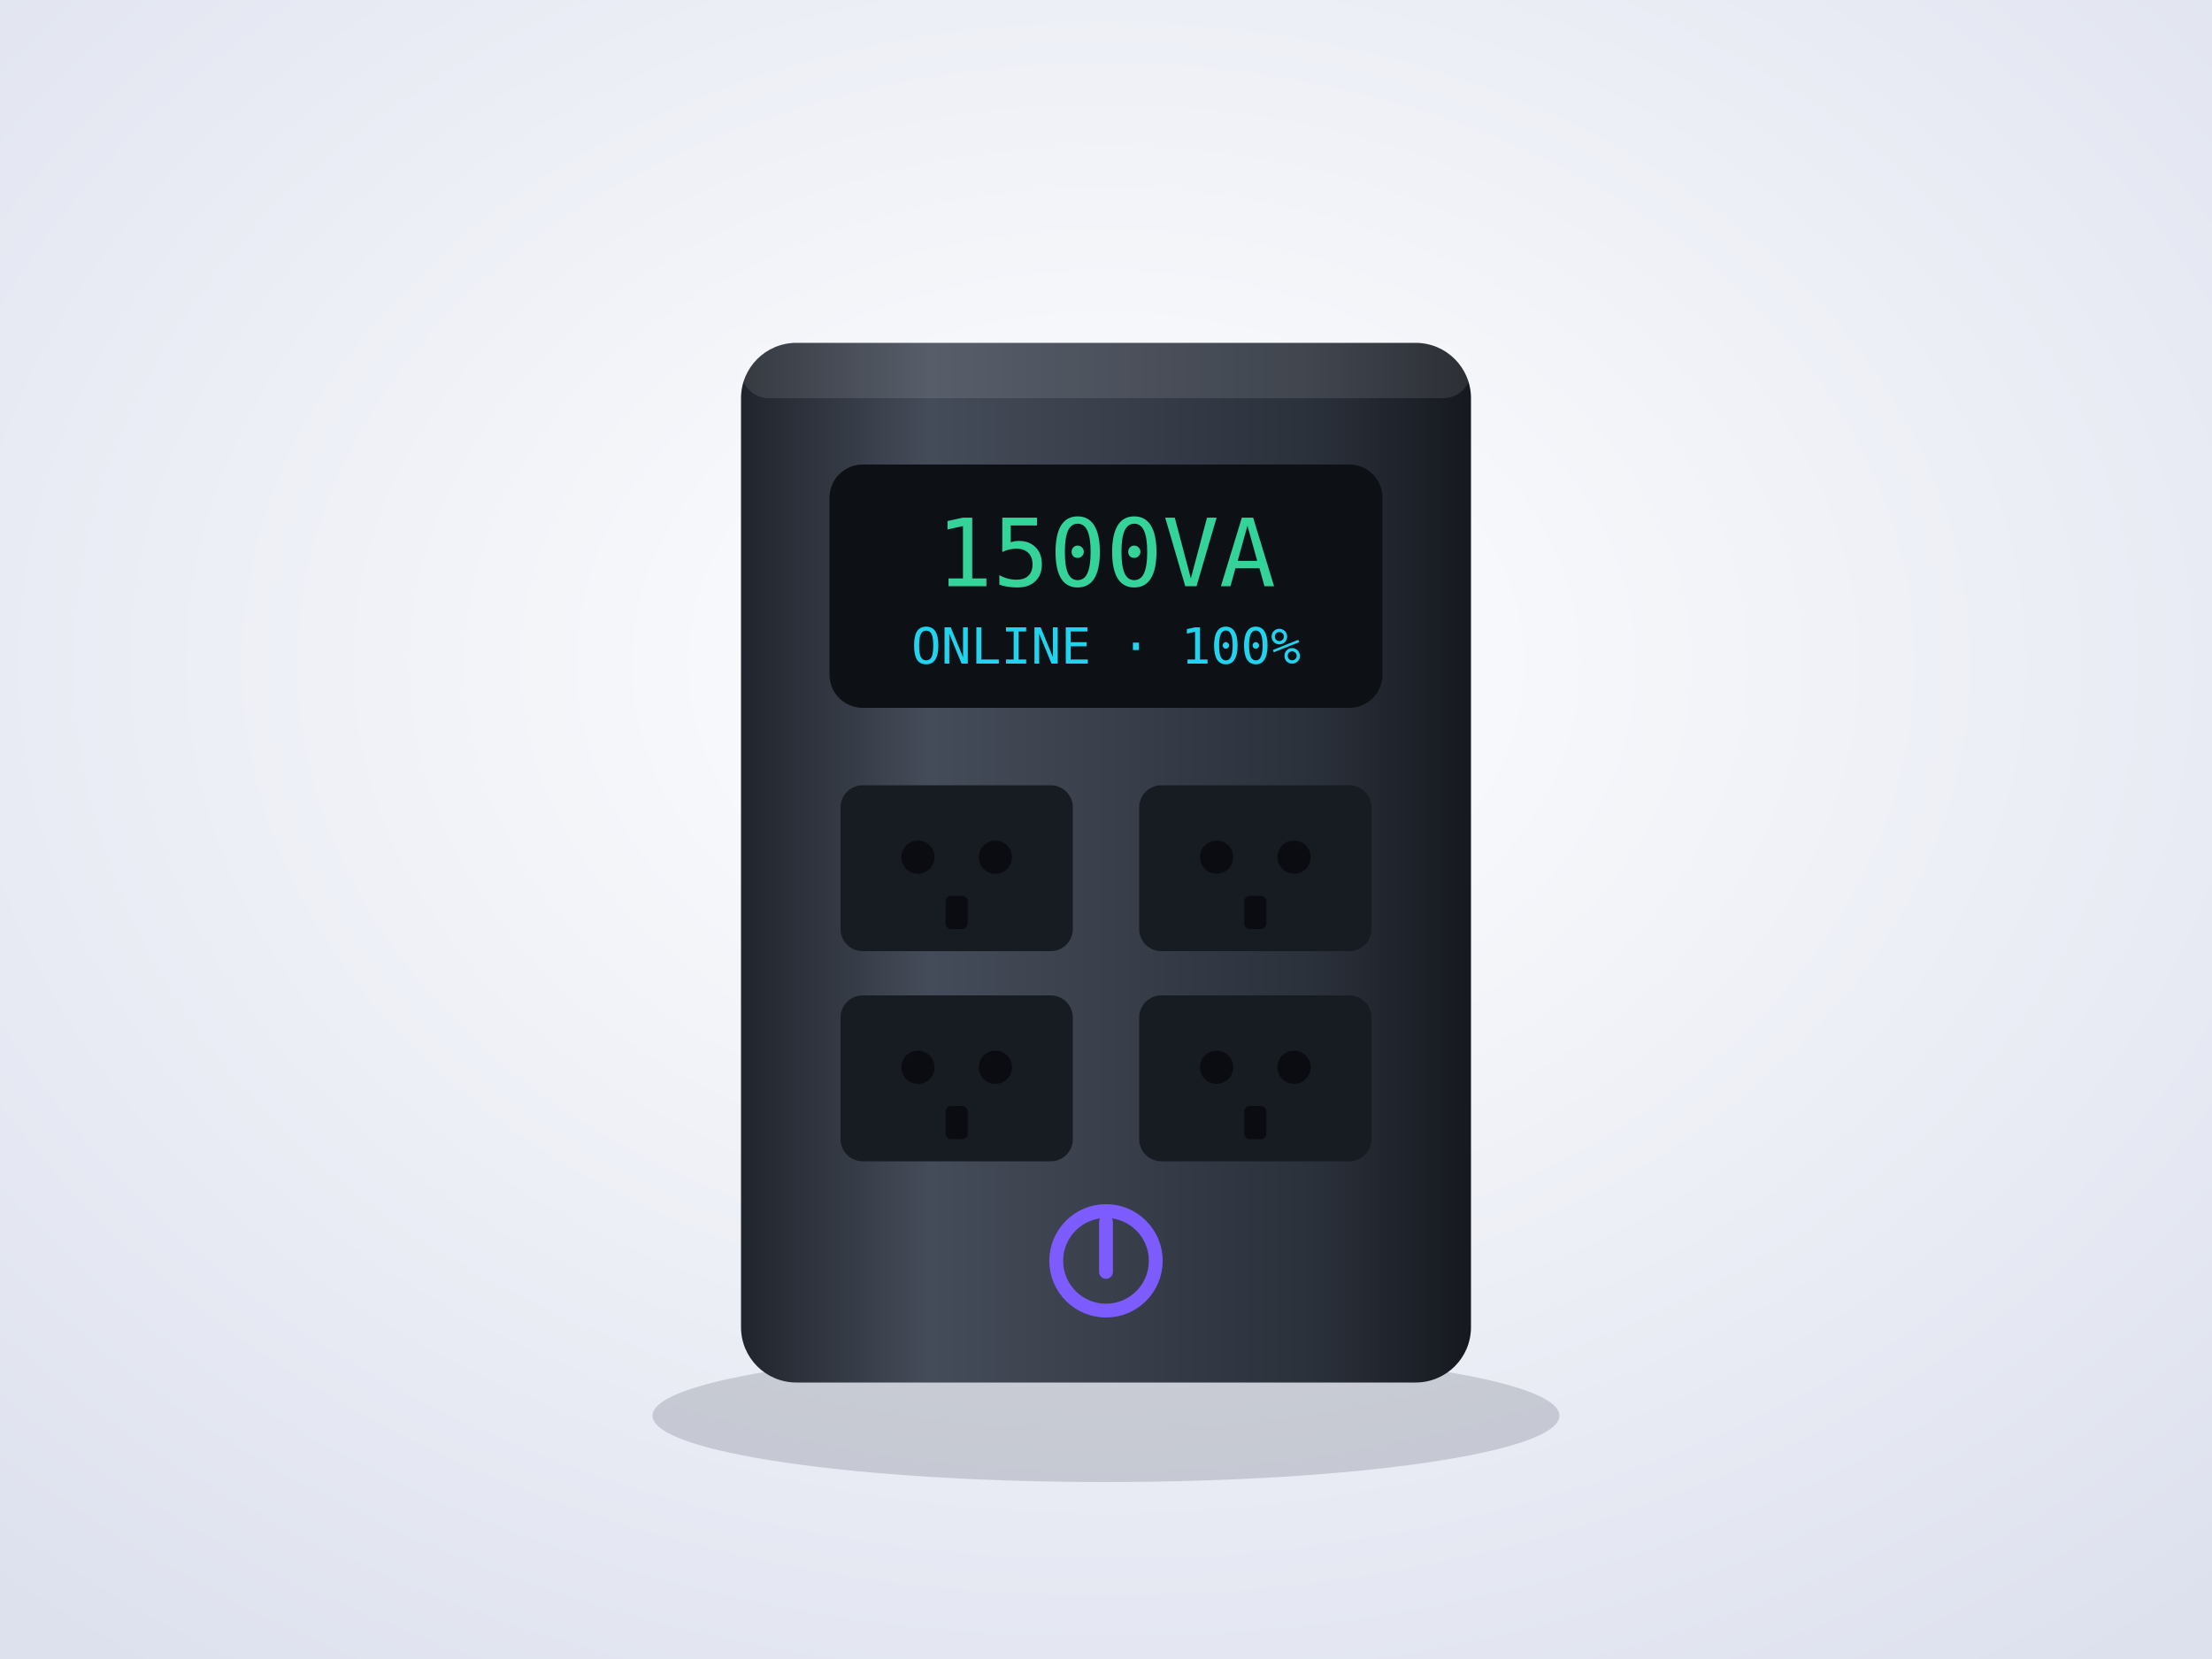
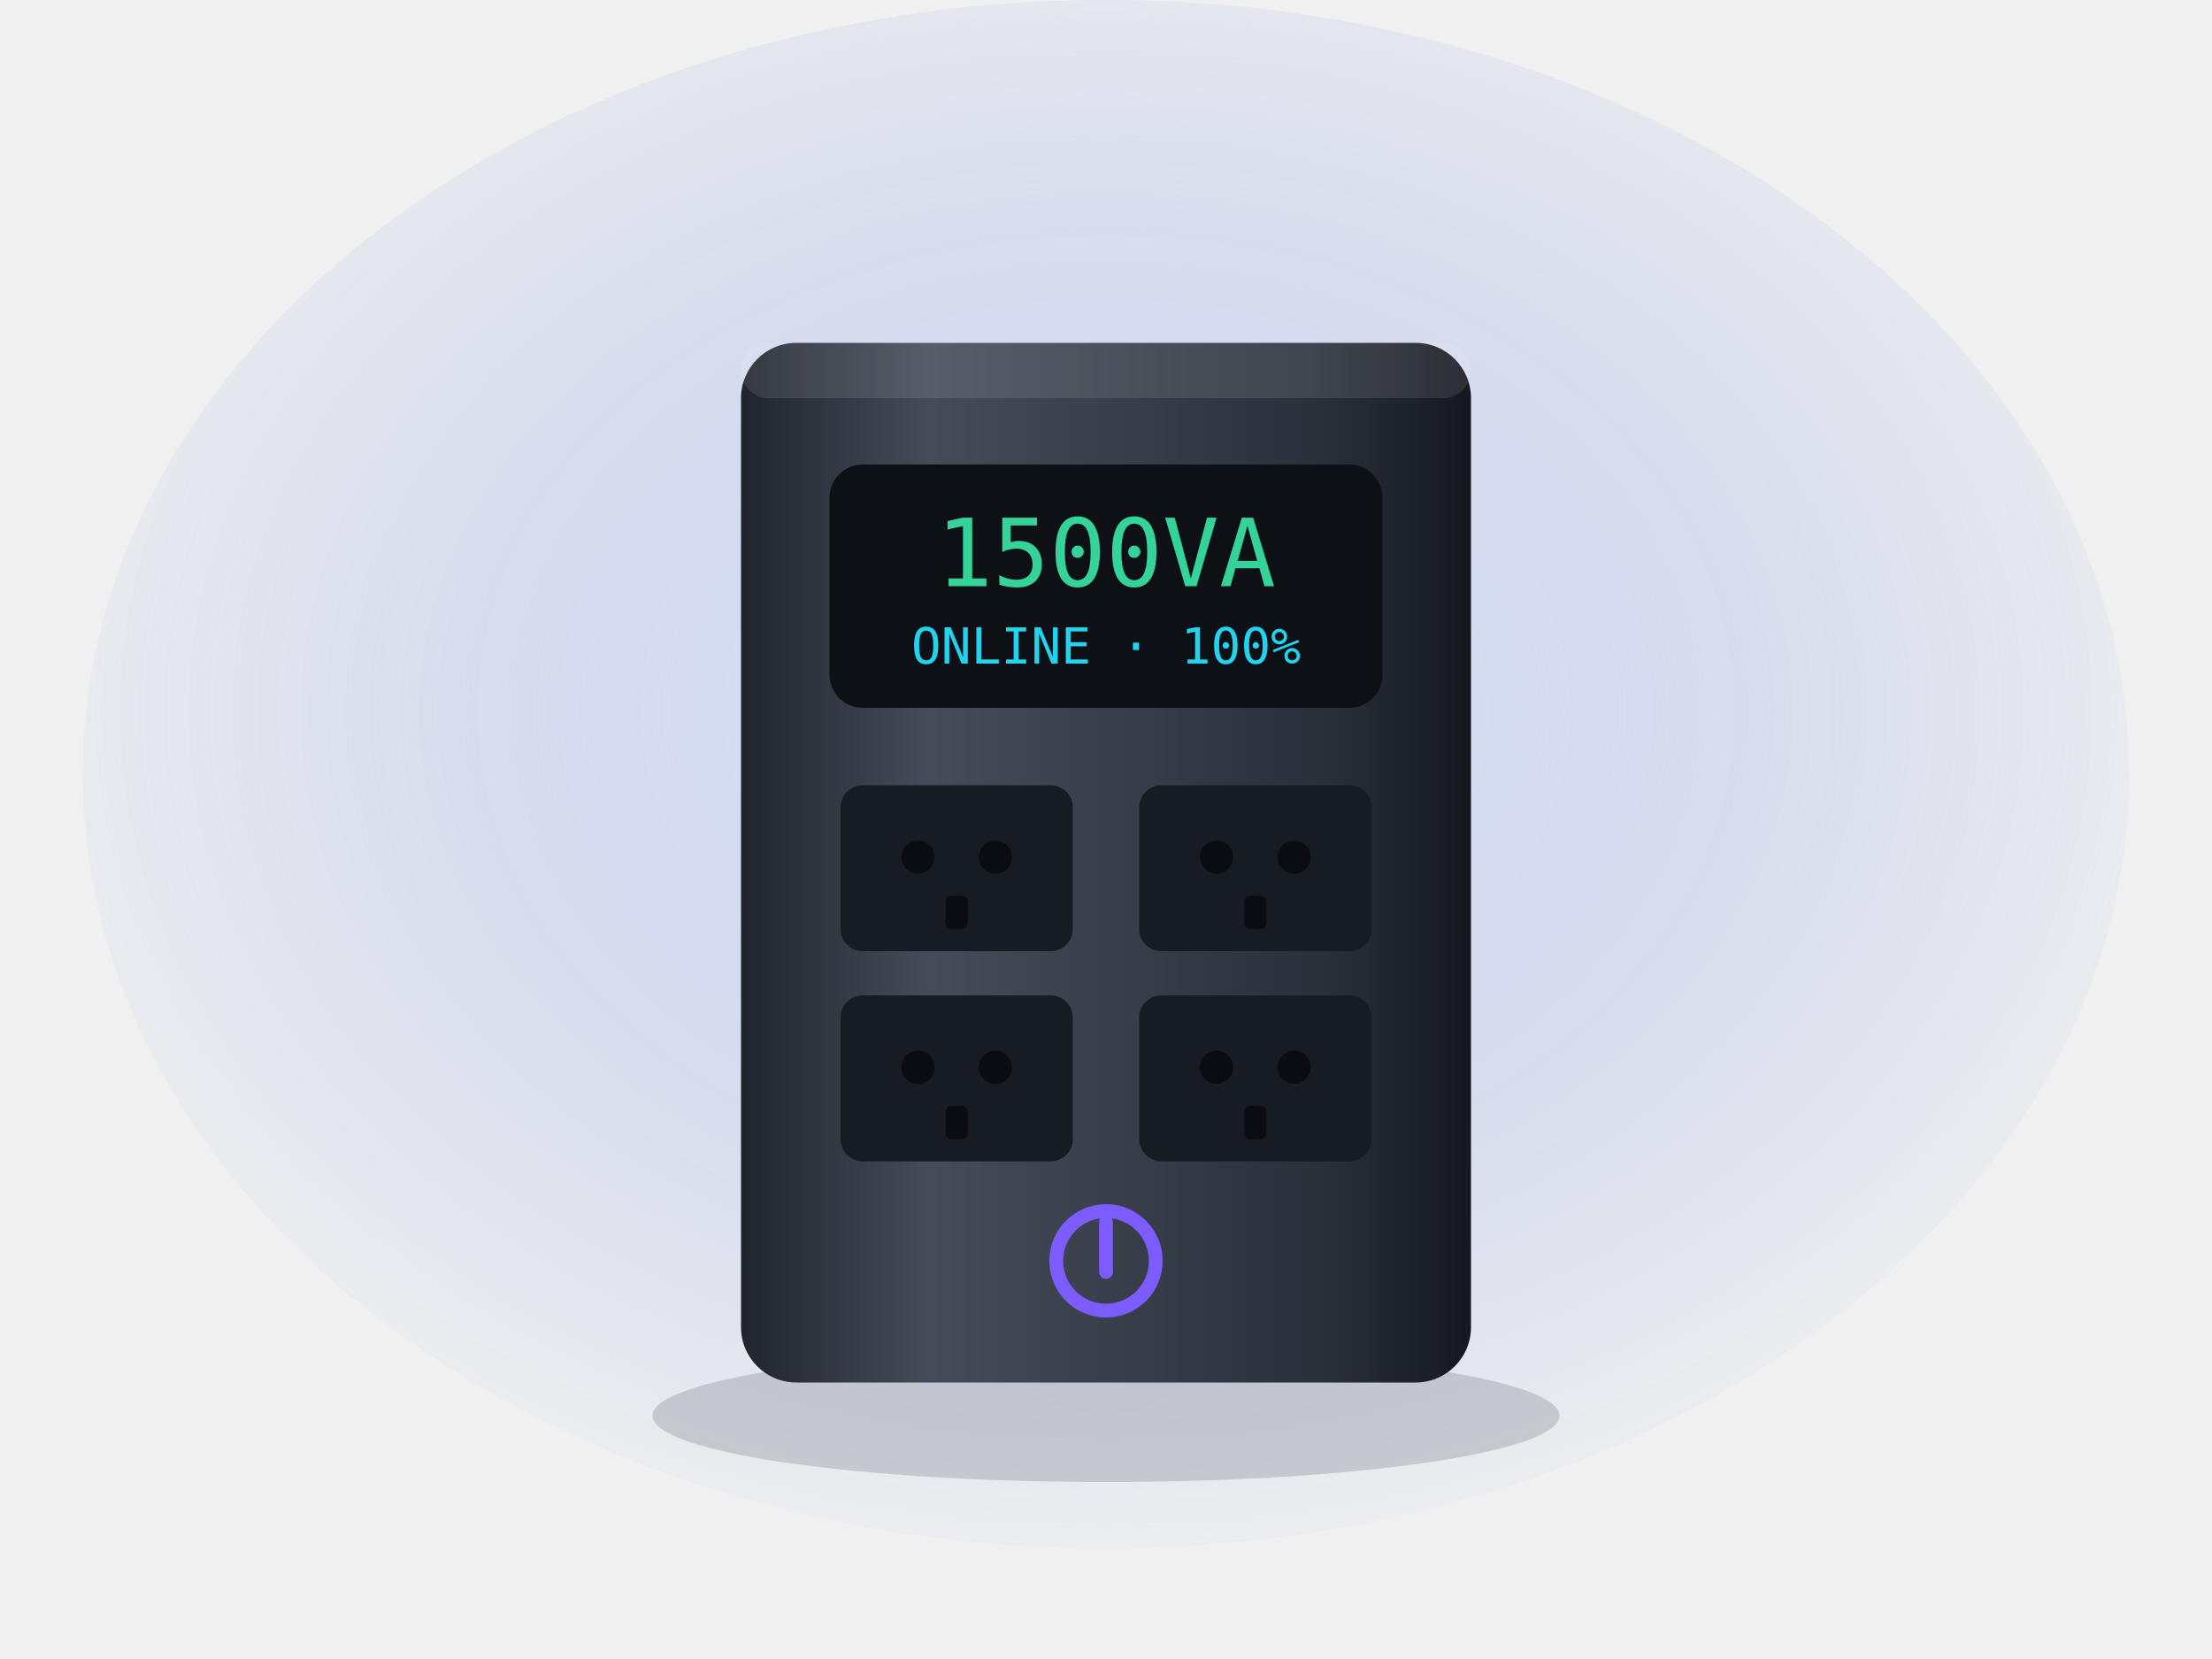
<svg xmlns="http://www.w3.org/2000/svg" viewBox="0 0 400 300" role="img" aria-label="Nobreak senoidal 1500VA">
  <defs>
-     <radialGradient id="bg" cx="50%" cy="40%" r="75%">
-       <stop offset="0%" stop-color="#fff" />
-       <stop offset="100%" stop-color="#dde1ee" />
+     <radialGradient id="halo" cx="50%" cy="46%" r="58%">
+       <stop offset="0%" stop-color="#dce6ff" stop-opacity=".88" />
+       <stop offset="55%" stop-color="#aab9e8" stop-opacity=".34" />
+       <stop offset="100%" stop-color="#aab9e8" stop-opacity="0" />
    </radialGradient>
+   </defs>
+   <ellipse cx="200" cy="140" rx="185" ry="140" fill="url(#halo)" />
+   <defs>
    <linearGradient id="corpo" x1="0" y1="0" x2="1" y2="0">
      <stop offset="0%" stop-color="#20242c" />
      <stop offset="26%" stop-color="#454c59" />
      <stop offset="78%" stop-color="#2b313b" />
      <stop offset="100%" stop-color="#15181e" />
    </linearGradient>
  </defs>
-   <rect width="400" height="300" fill="url(#bg)" />
  <ellipse cx="200" cy="256" rx="82" ry="12" fill="#0b1020" opacity=".16" />
  <rect x="134" y="62" width="132" height="188" rx="10" fill="url(#corpo)" />
  <rect x="134" y="62" width="132" height="10" rx="5" fill="#fff" opacity=".1" />
  <rect x="150" y="84" width="100" height="44" rx="6" fill="#0d1015" />
  <text x="200" y="106" font-family="monospace" font-size="17" fill="#34d399" text-anchor="middle">1500VA</text>
  <text x="200" y="120" font-family="monospace" font-size="9" fill="#22d3ee" text-anchor="middle">ONLINE · 100%</text>
  <g fill="#171b22">
    <rect x="152" y="142" width="42" height="30" rx="4" />
    <rect x="206" y="142" width="42" height="30" rx="4" />
    <rect x="152" y="180" width="42" height="30" rx="4" />
    <rect x="206" y="180" width="42" height="30" rx="4" />
  </g>
  <g fill="#0a0c11">
    <circle cx="166" cy="155" r="3" />
    <circle cx="180" cy="155" r="3" />
    <rect x="171" y="162" width="4" height="6" rx="1" />
    <circle cx="220" cy="155" r="3" />
    <circle cx="234" cy="155" r="3" />
    <rect x="225" y="162" width="4" height="6" rx="1" />
    <circle cx="166" cy="193" r="3" />
    <circle cx="180" cy="193" r="3" />
    <rect x="171" y="200" width="4" height="6" rx="1" />
    <circle cx="220" cy="193" r="3" />
    <circle cx="234" cy="193" r="3" />
    <rect x="225" y="200" width="4" height="6" rx="1" />
  </g>
  <circle cx="200" cy="228" r="9" fill="none" stroke="#7c5cff" stroke-width="2.5" />
  <path d="M200 221 v9" stroke="#7c5cff" stroke-width="2.5" stroke-linecap="round" />
</svg>
